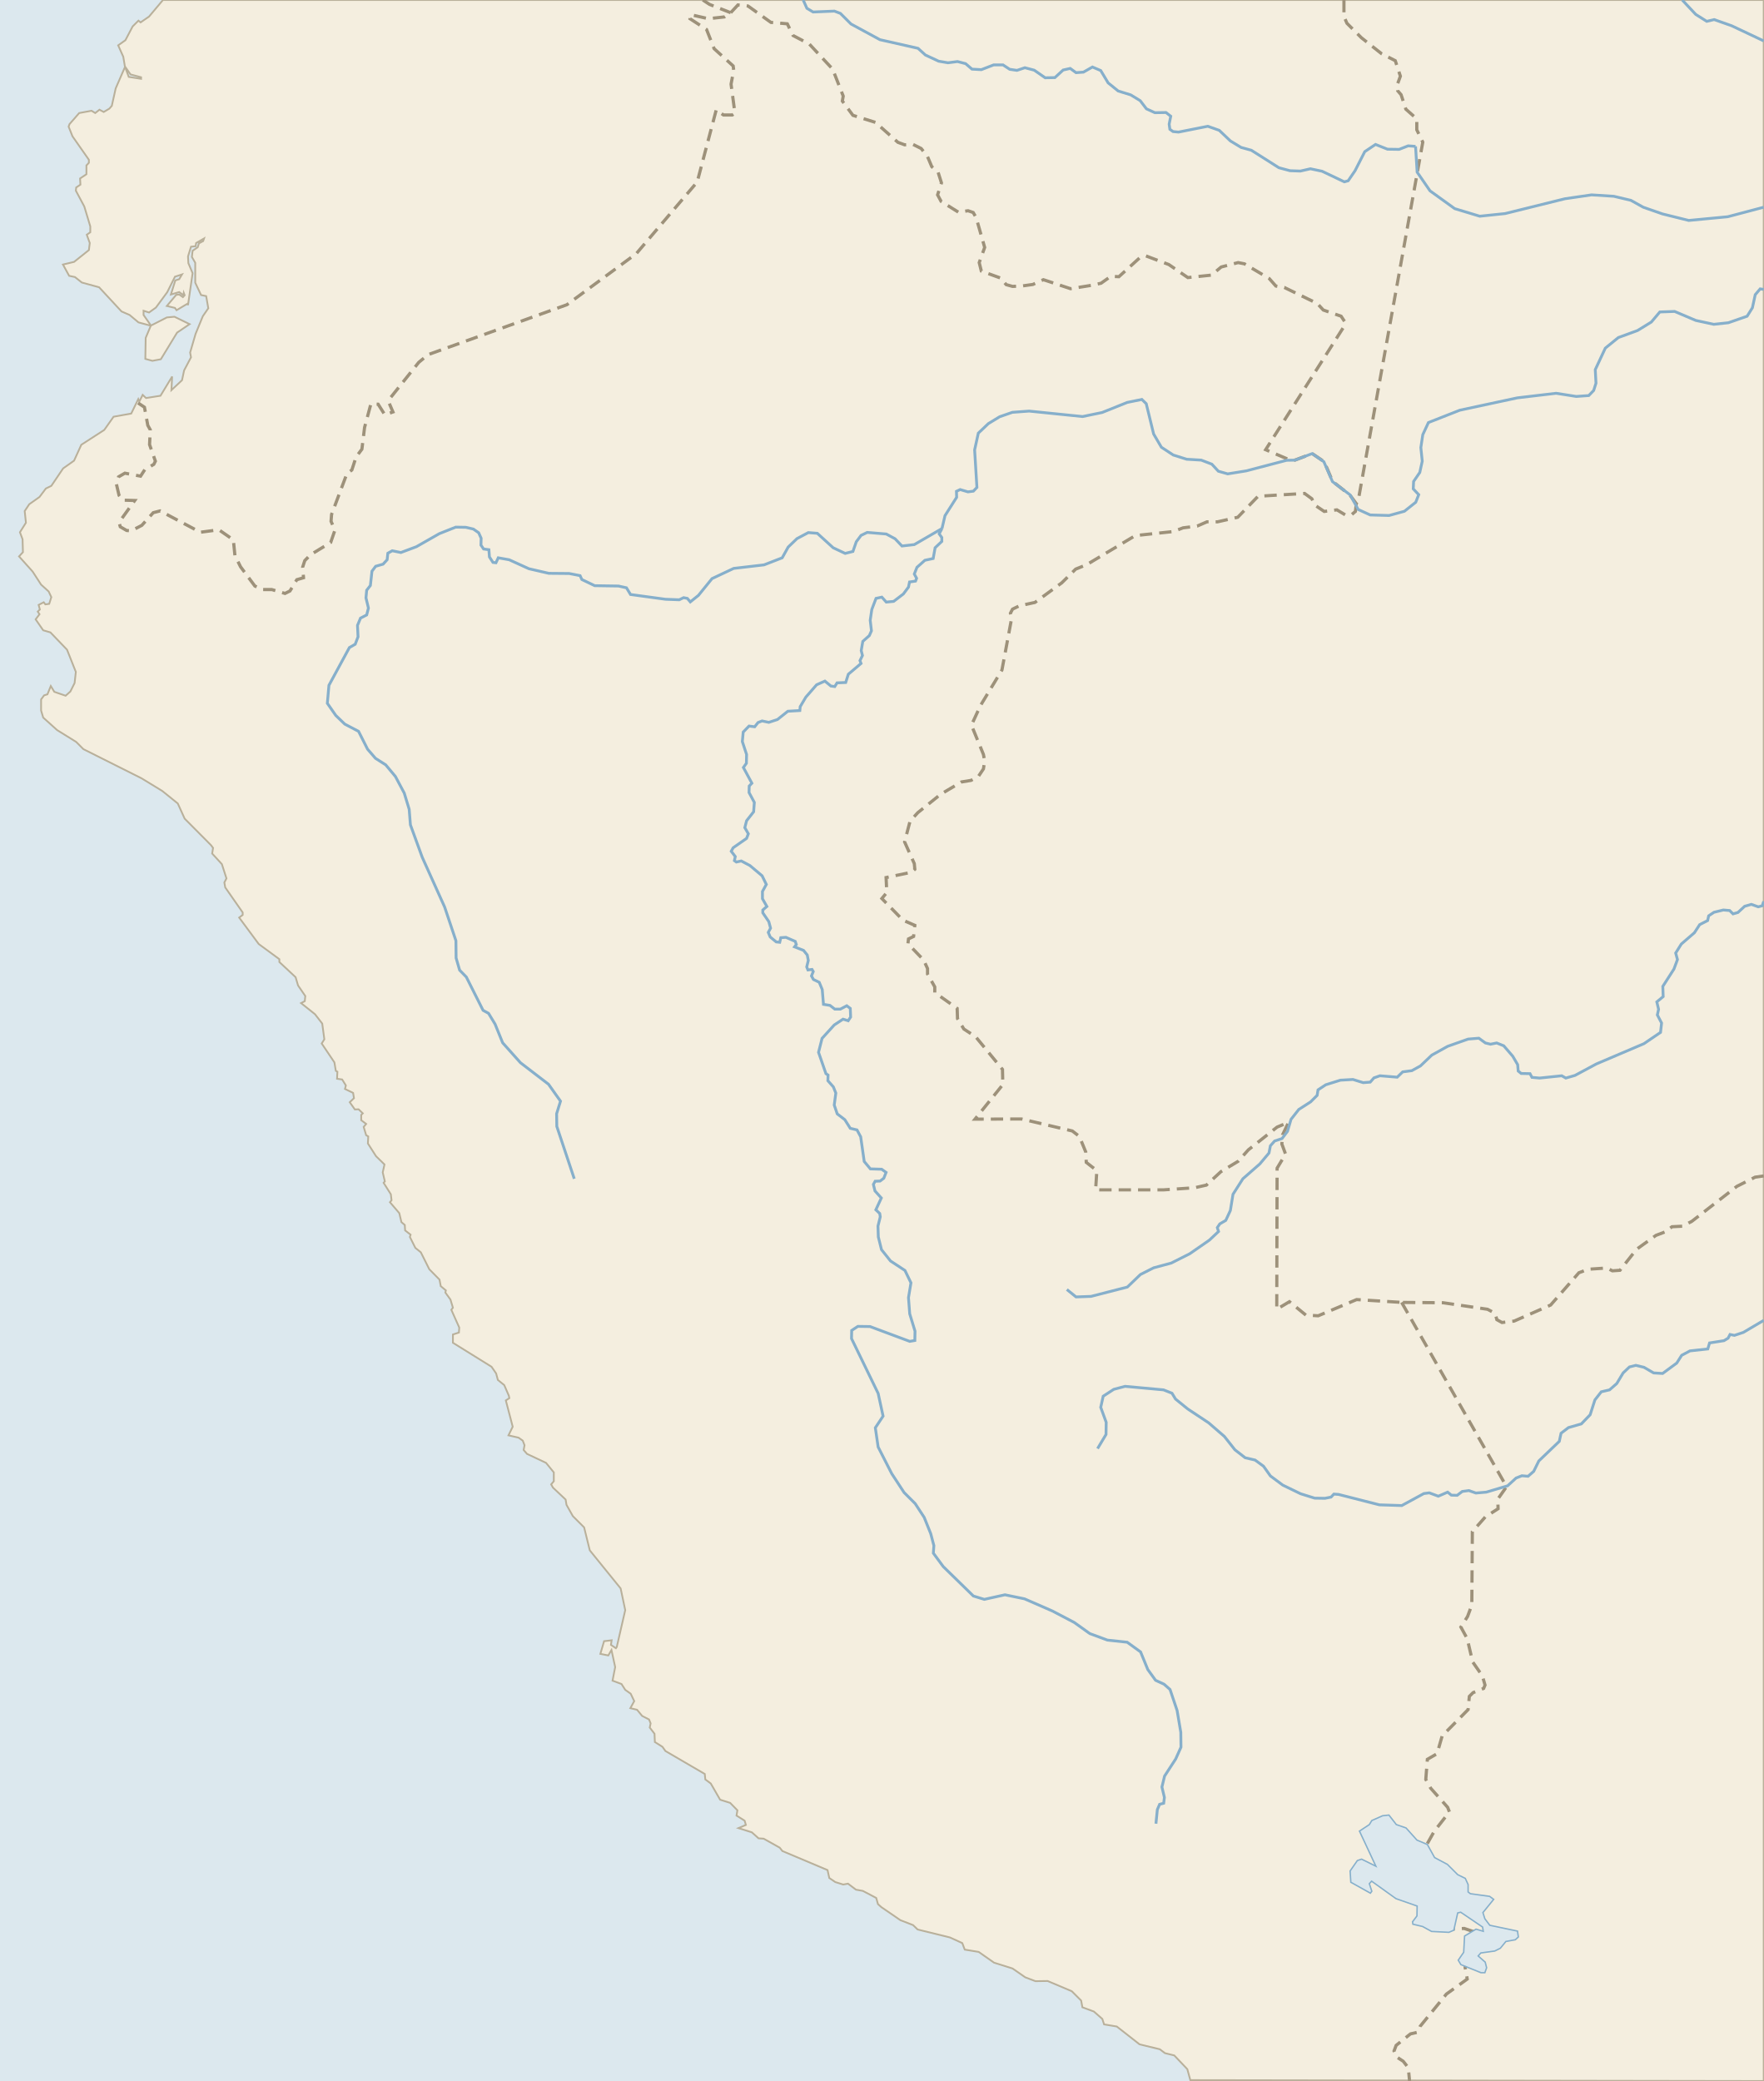
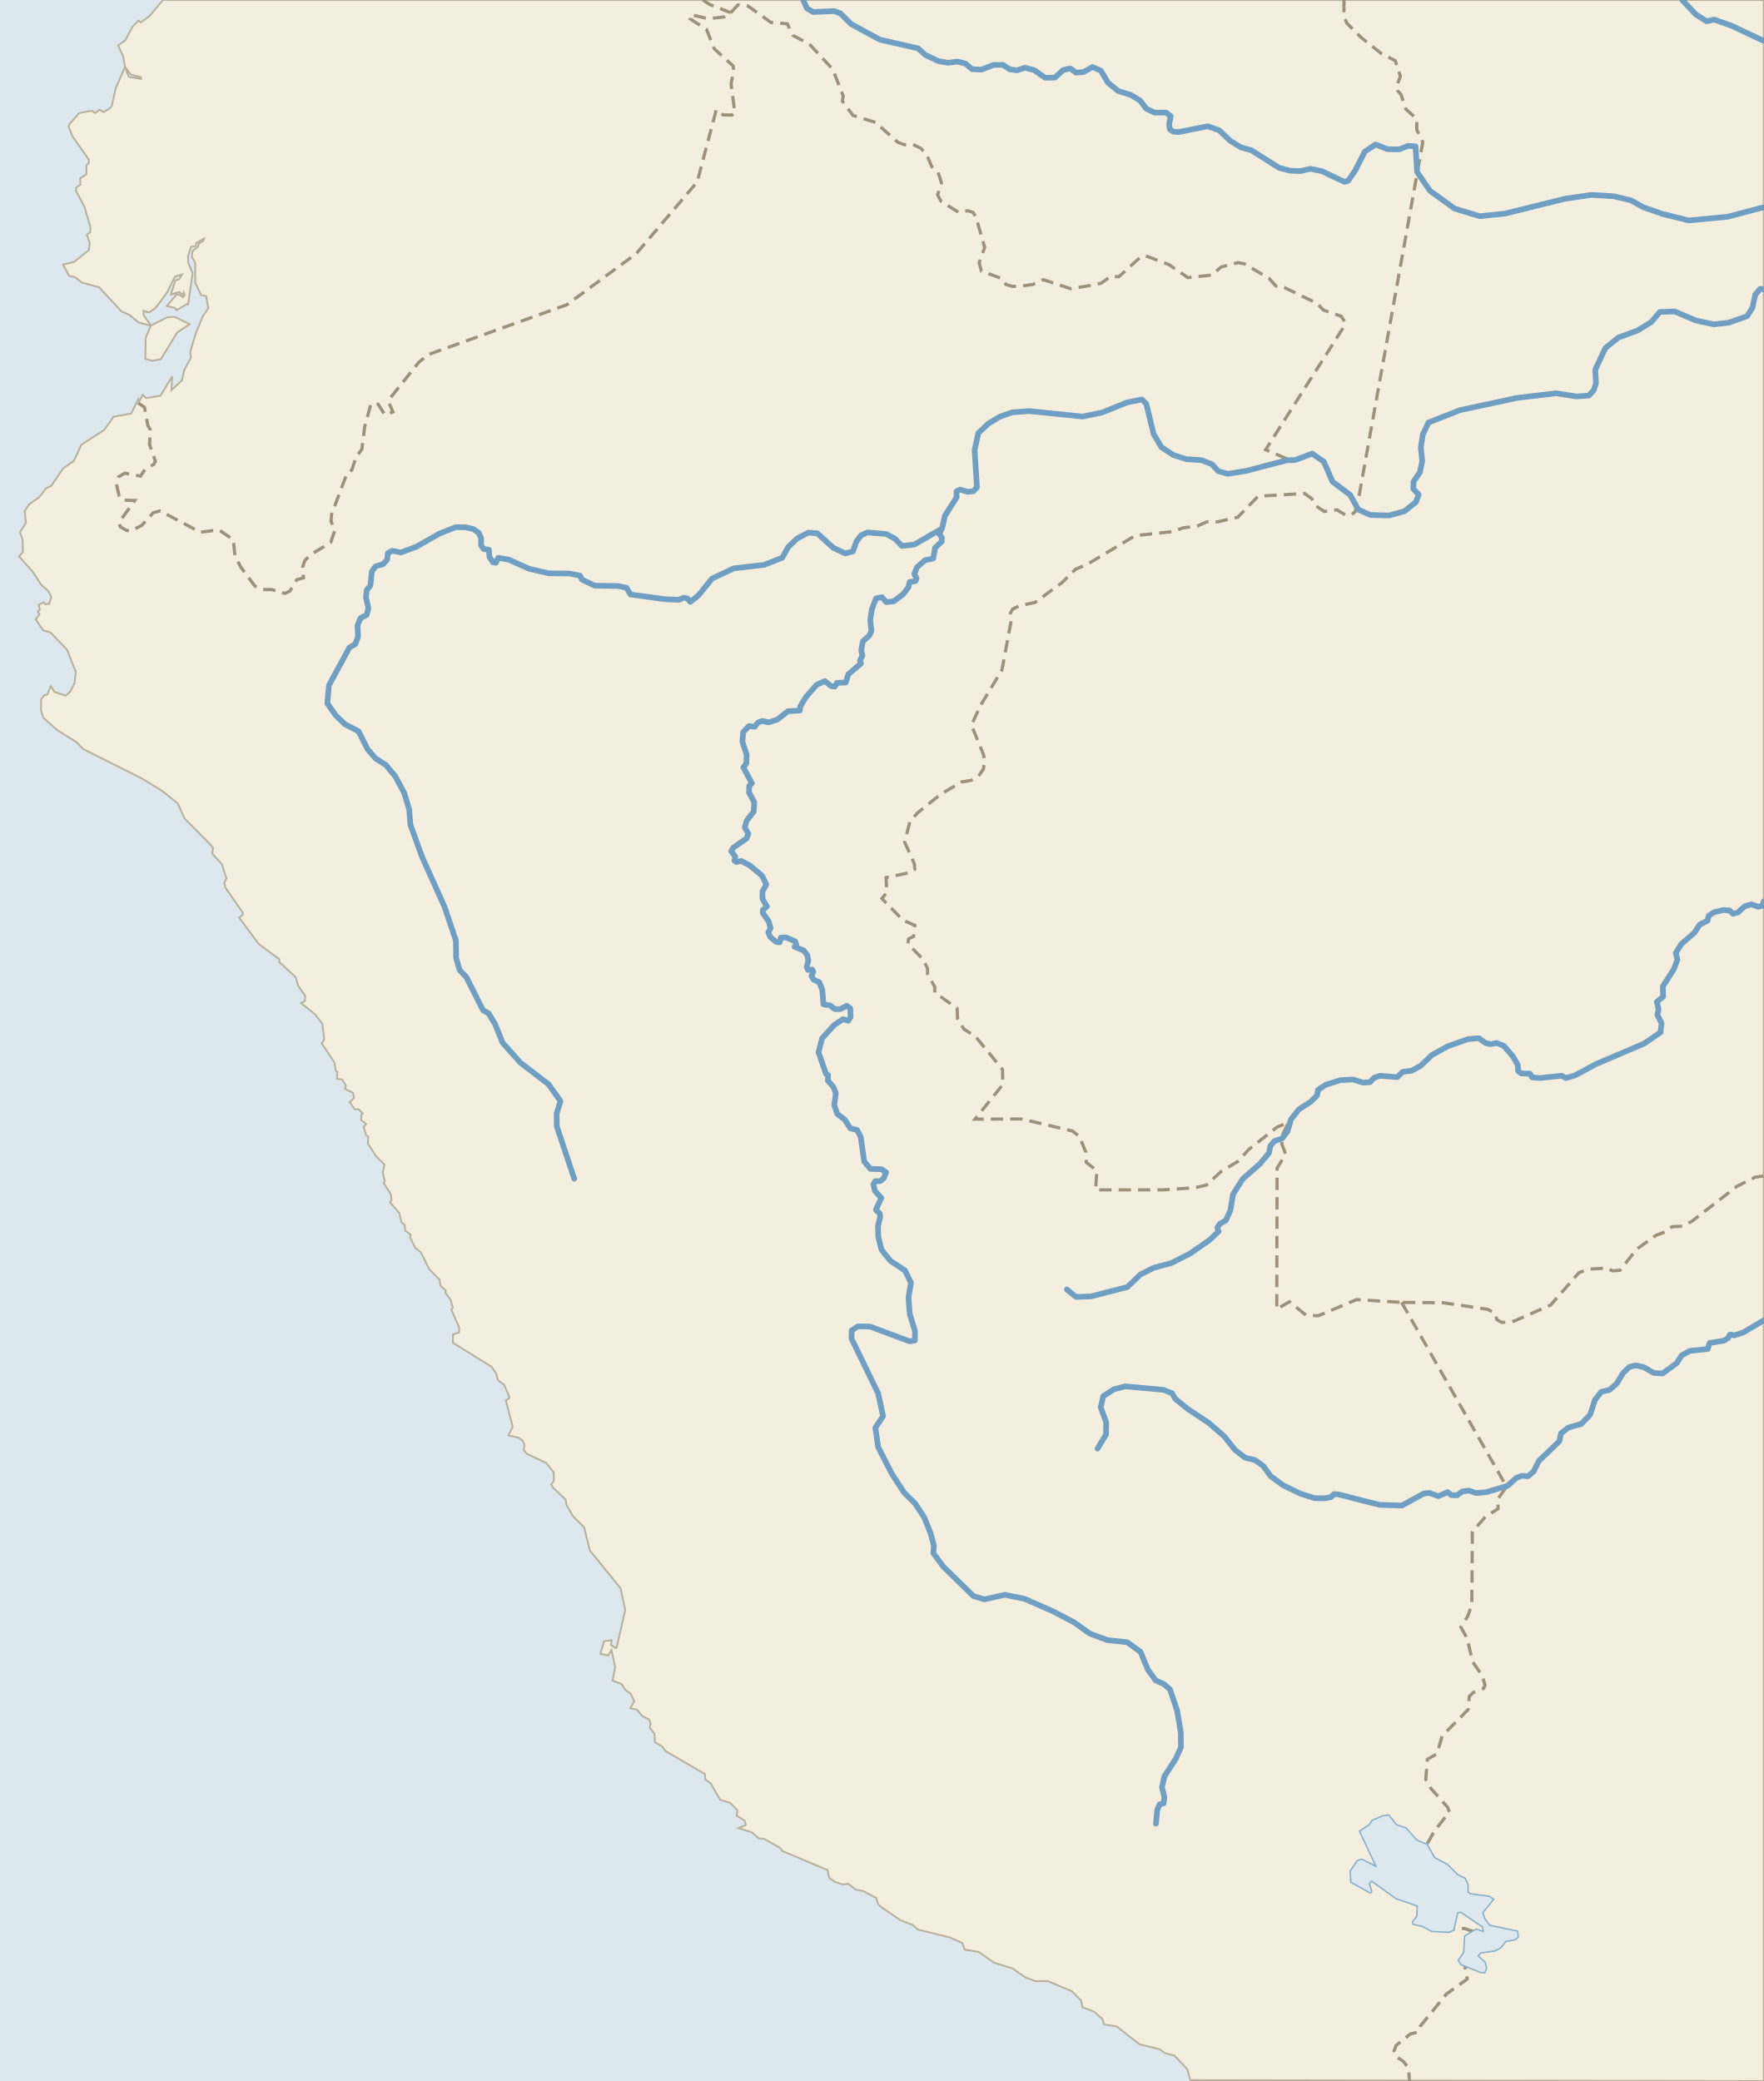
<svg xmlns="http://www.w3.org/2000/svg" viewBox="0 0 1000 1180" width="1000" height="1180">
  <rect width="1000" height="1180" fill="#dce8ee" />
  <path fill="#f4eedf" stroke="#b9b09a" stroke-width="1" d="M21.9 343.0L24.8 341.5L25.7 342.7L27.9 342.4L29.1 338.6L27.6 335.4L23.3 331.5L18.5 324.1L10.8 315.5L13.0 313.1L12.8 305.8L11.3 301.8L14.7 296.4L14.0 289.8L16.6 285.9L22.4 281.8L26.0 277.0L29.1 275.5L35.8 265.6L42.0 261.2L46.1 252.2L59.1 243.8L64.4 236.3L74.4 234.5L78.4 226.3L79.0 227.7L80.9 223.9L82.8 225.7L91.0 224.4L97.6 213.5L97.2 221.2L103.2 215.6L104.4 210.0L108.3 202.6L107.8 199.9L110.9 189.3L115.0 179.3L118.1 174.8L116.9 167.9L114.0 167.3L110.7 160.3L110.7 149.0L108.8 145.7L109.2 142.2L112.1 140.2L112.8 138.0L115.2 136.7L115.7 135.2L111.2 137.8L110.9 139.6L108.3 139.9L106.6 145.4L106.8 149.2L109.2 154.9L106.6 173.0L106.3 172.2L100.1 175.9L99.2 174.6L94.6 173.5L99.9 167.2L101.6 167.0L103.7 168.5L104.7 167.4L104.2 166.1L104.0 167.4L101.6 165.6L96.9 167.0L99.4 159.0L101.6 158.3L103.2 155.6L99.2 156.9L94.8 165.7L88.4 174.4L84.5 177.2L81.4 176.2L81.4 178.6L85.6 184.6L94.6 180.0L98.9 179.6L107.5 183.8L100.4 188.6L91.2 203.7L86.4 204.6L82.4 203.5L82.6 191.6L85.5 184.7L78.5 182.8L73.5 178.6L68.9 176.6L56.2 162.9L46.4 160.2L42.5 157.1L39.2 156.4L35.7 150.0L42.0 148.5L50.4 141.8L50.9 137.8L49.2 133.1L51.2 131.7L51.2 128.4L47.8 117.1L43.0 108.1L43.2 106.3L45.6 104.7L45.4 101.2L49.0 98.8L49.0 93.8L50.4 92.3L50.4 90.6L41.1 77.3L38.9 71.8L39.4 70.4L44.9 64.1L51.9 62.8L54.0 64.1L56.4 62.2L58.8 63.5L62.0 61.6L63.4 60.0L65.6 50.1L70.9 37.9L73.0 43.6L80.0 44.7L80.0 43.8L74.0 42.2L70.8 37.6L69.9 32.2L67.0 25.7L71.1 22.8L75.2 15.0L78.5 11.7L79.7 12.7L84.5 9.4L92.4 0.0L1000.0 0.0L1000.0 1180.0L674.9 1179.5L673.2 1173.3L665.8 1165.5L660.5 1164.2L657.6 1162.0L646.1 1159.2L633.2 1149.1L626.0 1147.9L625.0 1144.8L620.2 1140.6L613.7 1138.2L613.0 1134.4L607.7 1129.1L594.0 1123.3L587.1 1123.4L581.3 1121.2L574.1 1116.2L563.6 1112.9L554.9 1106.8L547.0 1105.5L545.6 1101.8L538.6 1098.6L520.3 1094.1L517.7 1091.6L510.5 1088.8L499.7 1081.4L497.8 1079.7L496.8 1076.2L489.2 1072.2L485.3 1071.5L480.8 1068.1L478.1 1068.6L473.6 1067.2L470.2 1064.9L469.2 1060.4L443.6 1049.6L442.1 1047.7L433.0 1042.6L430.1 1042.4L426.3 1039.0L418.7 1036.6L422.9 1034.8L422.2 1032.4L417.6 1029.5L418.1 1026.5L414.0 1022.3L408.3 1020.5L403.0 1011.3L399.9 1009.0L399.6 1005.9L377.3 992.9L375.6 990.5L371.3 987.8L371.1 983.1L368.4 979.6L368.9 977.2L368.0 975.0L364.1 973.0L361.2 969.5L357.4 968.6L359.6 964.6L357.6 960.4L354.5 958.2L352.4 954.9L347.3 953.0L348.8 945.3L346.7 935.6L344.9 938.7L340.4 937.8L342.5 930.6L346.8 930.1L346.4 932.7L349.2 934.6L349.7 933.9L354.5 913.0L351.9 900.7L334.4 879.1L331.2 866.1L324.8 859.7L321.2 853.3L320.7 850.3L313.5 843.5L312.5 841.7L314.0 839.9L314.0 834.9L309.6 829.5L298.8 824.4L296.9 822.2L297.4 819.5L296.4 816.9L294.0 815.2L288.3 813.9L290.7 809.0L286.8 794.1L288.8 792.8L288.5 791.4L285.9 785.4L282.3 782.5L281.3 778.8L278.7 775.0L256.8 761.4L256.8 756.7L260.2 755.6L260.4 752.8L255.9 742.7L256.8 741.5L255.4 736.9L252.5 732.9L252.8 731.7L249.9 729.3L249.2 725.6L243.4 719.7L238.6 710.1L235.5 707.6L232.4 701.4L232.8 700.1L229.7 697.7L229.5 694.6L227.6 693.0L226.4 687.9L221.1 681.7L222.0 680.6L221.6 677.2L217.5 670.7L218.2 669.9L217.0 664.8L218.0 660.3L213.2 655.6L208.6 648.4L208.8 644.4L207.6 643.7L206.2 639.0L207.6 637.3L204.8 635.2L204.8 632.2L205.7 631.3L203.3 629.0L201.2 629.1L198.3 625.0L200.7 622.7L200.2 619.7L195.6 617.5L196.1 615.5L194.0 612.1L191.1 611.7L191.3 607.7L190.4 607.2L189.6 602.4L182.4 591.7L183.9 589.3L182.7 580.4L178.6 575.1L170.7 568.8L172.8 567.7L173.1 564.8L169.0 558.8L167.6 554.1L158.4 545.5L158.4 543.9L146.7 535.3L135.6 520.3L137.6 518.8L137.6 517.4L127.7 503.2L127.2 500.4L128.4 498.1L125.8 490.0L120.3 484.0L120.8 480.8L119.6 479.2L104.7 464.2L100.8 455.6L92.0 448.5L80.2 441.3L47.3 424.8L43.2 420.7L32.4 414.0L24.5 406.9L23.3 402.9L23.3 396.6L25.0 394.3L26.9 393.7L28.8 389.0L30.8 392.3L37.2 394.5L39.9 392.1L42.3 387.3L43.0 381.0L38.0 368.4L28.6 358.6L24.5 357.4L20.2 351.2L22.4 348.3L21.4 346.8L22.6 345.6L21.9 343.0Z" />
  <path fill="none" stroke="#9d917a" stroke-width="1.8" stroke-dasharray="7 4" d="M769.0 285.6L768.5 290.0L766.4 291.8L763.0 292.1L758.0 289.1L750.8 290.0L745.5 286.4L743.8 282.8L739.7 279.8L713.3 281.4L701.8 293.3L690.3 295.9L684.3 295.9L678.8 298.3L670.8 299.3L665.3 301.4L643.7 303.7L616.1 320.2L609.9 322.7L602.0 330.5L586.8 341.6L578.0 343.5L574.1 345.4L572.9 347.7L573.6 350.5L568.1 379.9L555.9 400.1L550.8 411.2L557.6 427.8L558.3 431.5L557.6 436.0L554.9 440.0L550.6 442.5L545.1 443.4L533.3 450.4L520.4 460.8L516.0 465.6L512.9 477.4L518.4 489.7L518.7 492.9L516.8 494.6L502.4 497.6L502.8 506.1L500.0 509.5L512.0 521.8L518.7 524.7L518.0 531.0L515.1 532.4L514.8 535.1L523.7 544.4L525.9 549.2L525.9 552.3L530.0 559.6L530.0 562.8L542.7 571.8L542.9 577.6L546.5 583.5L553.2 587.9L568.4 606.4L568.6 615.0L552.8 634.6L579.2 634.5L608.0 641.3L612.0 644.4L615.6 653.2L615.9 659.1L621.9 663.8L621.2 674.6L623.8 674.7L659.6 674.7L677.3 673.5L684.0 672.0L692.2 664.4L702.0 658.5L707.8 652.0L724.1 639.1L730.6 636.4L727.2 643.5L726.8 648.7L728.9 654.4L724.1 662.4L723.9 742.4L731.1 738.1L740.4 745.7L747.4 746.1L769.2 736.9L794.7 738.5M794.7 738.5L854.2 843.0L849.2 850.1L849.4 855.5L842.2 860.1L834.8 868.5L834.5 910.1L832.1 916.6L828.3 922.6L831.9 929.2L835.0 942.4L840.5 950.3L842.0 955.5L841.2 957.4L835.2 959.8L833.1 961.9L832.4 969.4L817.7 984.3L814.8 994.4L809.3 997.6L808.4 1009.0L811.2 1014.0L820.8 1024.8L821.8 1027.4L813.2 1038.4L805.5 1052.1L805.2 1054.6L818.9 1088.9L824.4 1093.8L830.2 1093.5L839.1 1096.5L843.4 1099.9L843.9 1101.7L832.8 1108.1L831.2 1110.9L830.7 1115.5L831.9 1122.2L820.1 1130.7L805.2 1149.0L804.0 1152.3L799.7 1153.3L791.6 1159.8L790.4 1163.0L791.6 1166.2L795.6 1168.8L798.5 1172.5L799.2 1180.0M78.3 228.5L81.9 230.9L83.8 241.2L85.2 243.7L84.8 252.1L88.1 261.5L87.2 263.3L82.1 266.3L79.7 270.0L70.8 268.3L67.2 270.4L66.0 274.5L67.5 280.9L69.6 283.6L76.4 283.8L67.5 296.2L68.2 298.7L71.8 300.8L74.4 301.0L80.4 297.9L86.9 290.7L90.8 289.7L113.6 301.8L124.1 300.4L132.3 306.1L133.2 315.0L136.4 321.4L144.5 332.3L148.8 334.3L154.1 334.3L161.6 336.5L164.4 335.1L168.3 328.7L172.1 327.6L171.6 321.6L172.8 317.9L176.0 314.6L187.5 307.6L189.9 300.6L187.7 295.6L188.0 291.7L196.6 268.8L199.5 266.5L201.9 259.1L205.2 254.7L206.7 242.4L210.3 229.0L214.4 229.2L218.2 235.2L222.8 233.6L220.4 228.0L221.1 225.9L237.4 205.5L242.7 201.1L321.4 172.8L360.8 143.8L395.3 103.2L406.1 62.3L410.2 65.2L415.2 65.2L416.7 64.2L414.5 47.7L416.0 39.8L415.7 37.4L404.9 27.6L400.6 16.7L391.2 10.6L391.5 8.3L401.6 10.6L410.7 9.6L414.3 7.2M414.3 7.2L418.4 2.8L424.1 3.4L437.1 12.7L446.4 13.5L449.6 20.1L458.9 25.0L472.1 39.2L478.1 54.5L477.6 57.3L483.6 65.4L496.4 69.4L509.1 80.7L512.9 82.1L517.7 81.9L522.3 84.2L525.9 88.8L528.3 94.5L531.9 97.7L533.8 103.7L531.6 110.5L533.6 114.2L543.4 120.3L548.9 119.5L551.8 120.5L553.5 123.5L558.3 140.3L555.2 148.9L556.4 153.7L567.4 157.7L570.5 161.4L574.1 162.4L579.2 162.2L585.6 161.3L591.6 158.6L607.0 163.7L618.8 161.8L624.3 160.6L629.8 156.7L634.4 156.9L646.4 146.0L649.7 145.1L662.7 150.0L673.5 157.4L686.9 156.0L692.4 151.4L702.0 148.9L705.6 149.6L719.6 157.9L723.4 162.2L728.2 163.0L746.9 172.1L750.3 175.8L760.4 179.3L762.3 182.2L761.8 185.5L717.6 255.0L731.3 260.8L734.2 260.9L744.0 257.2L750.8 261.8L755.6 273.0L765.4 280.7L769.0 285.6M398.5 0.0L402.3 2.5L414.3 7.2M762.0 0.0L762.0 9.3L763.7 13.2L771.9 21.4L783.4 30.5L791.1 34.4L794.0 43.2L792.0 48.7L792.5 51.5L794.4 53.7L797.1 61.9L803.3 67.4L803.3 73.6L806.7 80.6L770.2 283.2L769.0 285.6M1000.0 666.8L995.1 667.5L984.8 672.7L959.3 692.5L954.0 695.3L948.0 695.6L944.4 698.4L938.9 700.5L927.9 708.4L918.5 720.3L914.2 720.6L911.1 719.0L900.5 719.7L895.2 721.7L879.2 740.0L858.5 749.1L851.6 749.9L848.7 748.3L847.7 744.7L843.4 742.4L818.2 738.7L794.7 738.5" />
-   <path fill="none" stroke="#86afcb" stroke-width="1.6" d="M1000.0 164.1L998.0 163.8L995.2 167.1L993.6 174.5L990.6 179.3L980.0 183.0L971.7 183.9L961.5 181.7L949.5 176.6L941.1 176.9L936.3 182.6L928.5 187.4L917.6 191.4L910.2 197.4L904.5 209.6L904.9 217.3L903.6 221.4L900.8 224.3L893.7 224.8L882.3 223.0L860.3 225.6L827.7 232.6L809.9 239.6L806.7 246.5L805.6 253.8L806.4 261.5L805.0 267.9L801.5 273.0L801.3 277.2L804.4 280.5L802.7 284.8L796.3 289.9L787.6 292.3L776.9 292.0L770.1 288.9L765.5 280.6L755.5 273.1L750.6 261.8L744.0 257.2L734.3 260.9L729.5 261.0L706.6 267.0L696.1 268.7L690.8 267.2L687.1 263.2L681.1 260.9L672.8 260.4L665.2 258.0L658.5 253.6L654.1 246.1L649.9 228.9L647.4 226.5L639.1 228.2L624.9 233.9L613.8 236.2L583.5 233.1L574.0 233.8L566.8 236.3L560.4 240.2L554.7 245.6L552.6 255.1L553.9 276.4L551.9 278.5L548.8 278.9L544.4 277.6L542.3 278.6L542.4 282.0L535.8 292.4L534.1 299.7M455.4 0.0L457.5 4.7L461.0 6.8L473.1 6.3L476.5 7.6L482.5 13.6L498.9 22.5L520.5 27.4L524.7 31.2L532.2 34.7L537.5 35.6L542.9 34.9L547.5 36.1L551.1 39.2L556.4 39.5L563.4 36.8L568.7 36.8L572.5 39.3L576.6 39.9L581.1 38.4L586.4 39.8L592.6 44.1L598.1 44.0L602.8 39.7L606.8 38.8L610.1 41.2L614.3 40.9L619.4 38.0L624.1 40.0L628.3 47.0L634.0 51.6L641.1 53.8L646.5 57.1L650.0 61.7L654.8 63.9L661.1 63.8L663.8 65.9L662.9 70.4L663.3 73.3L665.1 74.6L668.2 74.9L684.8 71.6L691.3 73.9L697.6 79.9L703.7 83.6L709.5 85.2L725.1 95.1L731.4 96.8L737.3 97.0L743.0 95.7L749.6 97.1L762.2 103.1L764.4 102.5L768.3 96.8L773.8 86.0L779.9 81.9L786.7 84.6L793.3 84.7L798.4 82.7L802.6 83.0M802.6 83.0L803.5 97.6L810.8 108.2L824.8 118.3L839.0 122.6L853.4 121.1L887.3 112.7L902.4 110.5L915.0 111.3L924.7 113.6L931.7 117.5L942.6 121.3L957.5 125.0L979.6 122.9L1000.0 117.5M622.3 821.4L627.1 813.4L627.2 806.5L624.1 798.0L625.5 791.7L631.5 787.8L637.9 786.1L659.7 788.1L664.5 790.0L666.5 793.3L673.4 798.9L685.3 806.8L694.2 814.5L700.2 822.1L706.0 826.6L711.6 827.9L716.4 831.4L720.3 836.9L727.3 842.1L737.4 847.0L745.4 849.5L751.2 849.6L754.7 848.9L756.3 847.2L759.0 847.4L782.1 853.3L794.8 853.7L807.3 846.9L810.4 846.5L815.5 848.4L820.8 846.1L822.9 847.8L826.2 847.9L829.1 845.7L832.8 845.2L836.8 846.6L842.7 846.1L854.8 842.5L859.6 838.1L862.9 836.8L866.4 837.1L869.6 834.3L872.5 828.4L884.1 817.3L885.1 812.7L889.3 809.5L896.6 807.4L901.6 802.2L904.3 793.8L907.9 789.2L912.6 788.1L916.7 784.5L920.3 778.5L923.9 775.1L927.5 774.2L932.1 775.3L937.6 778.5L942.7 778.8L950.7 772.9L953.5 768.5L958.2 766.0L968.3 764.9L969.3 761.5L977.5 760.2L979.8 758.8L980.9 756.7L983.4 757.2L988.5 755.5L1000.0 748.7M325.6 668.4L315.7 638.7L315.6 631.5L317.8 624.4L311.0 614.8L295.1 602.6L285.0 591.3L280.7 580.7L277.0 574.6L273.9 572.9L264.4 554.0L260.6 550.1L258.6 543.2L258.5 533.4L252.1 514.3L239.4 486.1L232.7 467.7L232.0 458.9L229.2 449.7L224.2 440.3L218.7 433.7L212.9 430.0L208.4 424.8L203.3 414.7L195.5 410.6L190.4 405.7L185.6 398.8L186.5 388.6L198.1 367.2L201.4 365.3L203.0 361.1L202.7 354.6L204.4 350.5L207.9 348.7L208.9 344.8L207.5 339.0L207.9 334.7L210.0 332.0L210.9 323.9L213.0 321.1L217.2 319.9L219.5 317.4L219.9 313.7L222.4 312.3L227.3 313.3L236.1 310.0L249.1 302.6L258.4 298.9L264.1 299.0L268.4 300.0L271.4 302.1L272.8 305.2L272.7 309.1L274.2 311.3L277.2 311.7L277.5 315.8L279.5 318.9L281.2 319.1L282.5 316.3L288.7 317.4L299.9 322.5L311.2 325.1L322.7 325.2L328.9 326.4L329.9 328.6L337.2 332.1L350.7 332.3L355.2 333.3L357.5 337.1L377.3 339.8L385.1 340.1L387.6 338.9L389.7 339.3L391.4 341.3L396.0 337.6L403.7 328.1L416.0 322.3L433.2 320.3L443.5 316.3L446.9 310.2L451.9 305.4L458.3 302.0L463.4 302.4L472.4 310.6L479.2 313.8L483.6 312.7L485.5 307.2L488.2 303.6L491.7 301.9L502.5 302.8L507.5 305.5L511.4 309.6L518.4 308.8L534.1 299.7M953.8 0.0L961.5 8.2L967.7 12.1L971.9 11.1L981.8 14.6L1000.0 23.2M604.9 731.2L610.1 735.4L618.6 735.1L639.2 729.8L646.6 722.7L654.1 718.9L664.1 716.2L674.6 710.9L685.7 703.2L690.9 698.3L690.2 696.1L691.6 694.0L695.0 692.0L697.6 686.4L699.1 677.2L704.7 668.4L714.3 660.0L719.5 653.8L720.3 649.7L722.7 647.0L726.9 645.6L730.0 641.5L732.0 634.7L736.4 629.1L743.1 624.8L746.8 621.1L747.3 618.0L751.7 615.1L760.0 612.5L767.1 612.1L772.9 613.9L776.9 613.6L779.0 611.2L782.4 610.0L792.2 610.8L795.3 607.8L800.5 607.1L805.4 604.4L811.8 598.3L820.8 593.3L832.4 589.2L838.5 588.7L842.2 591.4L845.1 592.1L848.6 591.4L852.6 593.0L857.7 598.9L860.5 603.7L860.8 607.3L862.5 608.7L867.5 608.8L868.6 610.9L872.9 611.3L885.5 610.0L887.8 611.3L893.0 609.8L905.1 603.3L932.1 591.8L941.5 585.4L942.1 580.1L939.7 575.5L940.4 572.3L939.4 568.1L943.0 565.1L942.8 559.3L949.1 549.5L951.1 544.1L950.1 540.4L953.3 535.3L960.7 528.9L963.7 524.3L968.2 522.0L968.8 519.3L971.8 517.3L977.1 516.0L980.7 516.3L982.6 518.2L985.4 517.4L989.2 513.9L993.0 512.8L996.9 514.2L999.2 513.6L1000.0 511.1M655.4 1034.1L656.2 1026.1L657.5 1023.1L659.8 1022.5L660.2 1019.2L658.8 1013.3L660.3 1007.1L666.6 997.4L669.6 990.7L669.5 982.3L667.4 969.9L663.4 958.0L660.0 955.0L655.2 952.8L650.8 946.7L646.7 936.7L639.1 931.2L627.9 930.0L617.9 926.3L609.1 920.0L596.7 913.5L580.9 906.6L569.8 904.3L558.1 906.9L551.9 905.0L534.8 888.3L529.2 880.7L529.5 876.4L527.7 869.6L524.0 860.4L518.9 852.6L512.6 846.3L505.6 835.6L497.9 820.5L496.3 809.6L500.7 803.0L497.9 790.1L482.8 759.0L482.9 754.4L486.4 752.1L493.3 752.2L515.8 760.6L518.7 760.1L518.8 754.8L515.8 745.0L515.1 735.8L516.5 727.4L513.1 720.4L504.9 715.0L499.8 708.6L498.0 701.4L497.8 695.2L499.1 690.0L498.8 688.1L496.6 686.0L499.7 679.3L496.1 675.3L495.2 671.6L496.2 669.8L499.0 669.7L501.1 668.1L502.4 664.8L499.9 663.0L493.5 662.8L490.0 658.6L488.0 644.6L485.9 640.7L482.1 639.8L479.0 634.9L474.7 631.6L473.0 626.6L473.9 619.8L472.5 616.3L469.4 612.8L469.5 609.6L468.3 608.8L464.1 596.7L466.1 588.8L473.0 581.2L478.0 577.9L480.9 578.8L482.3 576.7L482.1 571.8L480.1 570.3L476.5 572.2L473.3 572.2L470.6 570.1L466.9 569.5L466.2 561.1L464.5 557.0L461.2 555.4L460.1 553.4L461.1 550.9L460.4 549.7L458.1 550.0L457.4 548.3L458.3 544.6L457.7 541.5L455.6 538.9L450.5 536.9L451.5 535.6L450.9 533.8L445.6 531.5L442.7 531.7L442.1 534.3L440.1 534.1L436.7 531.3L435.6 528.7L436.9 526.3L435.9 522.6L432.5 517.6L432.5 516.0L434.8 514.0L432.3 509.6L432.3 505.5L434.5 501.5L432.1 496.6L425.2 490.8L420.3 488.2L417.5 488.8L416.4 488.0L416.9 485.7L414.6 482.7L415.7 480.7L423.3 475.4L424.3 472.8L422.3 469.3L423.3 465.4L427.3 460.3L427.7 455.0L424.7 449.4L424.8 445.7L426.3 444.1L421.5 435.2L423.2 432.8L423.3 427.8L420.9 420.5L421.4 415.1L424.7 411.7L427.9 412.1L429.8 409.7L432.1 408.8L435.9 409.6L440.8 408.0L446.7 403.3L453.5 402.9L453.7 400.7L456.9 395.3L463.0 388.3L467.7 386.2L471.1 389.0L473.3 389.3L474.6 387.2L479.5 387.0L481.0 382.3L488.2 376.2L487.6 374.6L489.0 371.7L488.3 368.9L489.2 363.7L492.9 360.4L494.1 357.7L493.4 351.7L494.3 345.6L496.7 339.3L500.0 338.6L502.5 341.4L506.7 341.0L512.2 336.8L515.1 332.9L515.7 330.0L519.1 329.5L519.7 327.9L518.4 325.5L519.9 321.7L524.4 317.7L529.1 316.7L530.2 310.6L534.0 307.0L534.0 304.8L532.5 302.7L534.1 299.7" />
+   <path fill="none" stroke="#6f9fc2" stroke-width="3.2" stroke-linejoin="round" stroke-linecap="round" d="M1000.0 164.1L998.0 163.8L995.2 167.1L993.6 174.5L990.6 179.3L980.0 183.0L971.7 183.9L961.5 181.7L949.5 176.6L941.1 176.9L936.3 182.6L928.5 187.4L917.6 191.4L910.2 197.4L904.5 209.6L904.9 217.3L903.6 221.4L900.8 224.3L893.7 224.8L882.3 223.0L860.3 225.6L827.7 232.6L809.9 239.6L806.7 246.5L805.6 253.8L806.4 261.5L805.0 267.9L801.5 273.0L801.3 277.2L804.4 280.5L802.7 284.8L796.3 289.9L787.6 292.3L776.9 292.0L770.1 288.9L765.5 280.6L755.5 273.1L750.6 261.8L744.0 257.2L734.3 260.9L729.5 261.0L706.6 267.0L696.1 268.7L690.8 267.2L687.1 263.2L681.1 260.9L672.8 260.4L665.2 258.0L658.5 253.6L654.1 246.1L649.9 228.9L647.4 226.5L639.1 228.2L624.9 233.9L613.8 236.2L583.5 233.1L574.0 233.8L566.8 236.3L560.4 240.2L554.7 245.6L552.6 255.1L553.9 276.4L551.9 278.5L548.8 278.9L544.4 277.6L542.3 278.6L542.4 282.0L535.8 292.4L534.1 299.7M455.4 0.0L457.5 4.7L461.0 6.8L473.1 6.3L476.5 7.6L482.5 13.6L498.9 22.5L520.5 27.4L524.7 31.2L532.2 34.7L537.5 35.6L542.9 34.9L547.5 36.1L551.1 39.2L556.4 39.5L563.4 36.8L568.7 36.8L572.5 39.3L576.6 39.9L581.1 38.4L586.4 39.8L592.6 44.1L598.1 44.0L602.8 39.7L606.8 38.8L610.1 41.2L614.3 40.9L619.4 38.0L624.1 40.0L628.3 47.0L634.0 51.6L641.1 53.8L646.5 57.1L650.0 61.7L654.8 63.9L661.1 63.8L663.8 65.9L662.9 70.4L663.3 73.3L665.1 74.6L668.2 74.9L684.8 71.6L691.3 73.9L697.6 79.9L703.7 83.6L709.5 85.2L725.1 95.1L731.4 96.8L737.3 97.0L743.0 95.7L749.6 97.1L762.2 103.1L764.4 102.5L768.3 96.8L773.8 86.0L779.9 81.9L786.7 84.6L793.3 84.7L798.4 82.7L802.6 83.0M802.6 83.0L803.5 97.6L810.8 108.2L824.8 118.3L839.0 122.6L853.4 121.1L887.3 112.7L902.4 110.5L915.0 111.3L924.7 113.6L931.7 117.5L942.6 121.3L957.5 125.0L979.6 122.9L1000.0 117.5M622.3 821.4L627.1 813.4L627.2 806.5L624.1 798.0L625.5 791.7L631.5 787.8L637.9 786.1L659.7 788.1L664.5 790.0L666.5 793.3L673.4 798.9L685.3 806.8L694.2 814.5L700.2 822.1L706.0 826.6L711.6 827.9L716.4 831.4L720.3 836.9L727.3 842.1L737.4 847.0L745.4 849.5L751.2 849.6L754.7 848.9L756.3 847.2L759.0 847.4L782.1 853.3L794.8 853.7L807.3 846.9L810.4 846.5L815.5 848.4L820.8 846.1L822.9 847.8L826.2 847.9L829.1 845.7L832.8 845.2L836.8 846.6L842.7 846.1L854.8 842.5L859.6 838.1L862.9 836.8L866.4 837.1L869.6 834.3L872.5 828.4L884.1 817.3L885.1 812.7L889.3 809.5L896.6 807.4L901.6 802.2L904.3 793.8L907.9 789.2L912.6 788.1L916.7 784.5L920.3 778.5L923.9 775.1L927.5 774.2L932.1 775.3L937.6 778.5L942.7 778.8L950.7 772.9L953.5 768.5L958.2 766.0L968.3 764.9L969.3 761.5L977.5 760.2L979.8 758.8L980.9 756.7L983.4 757.2L988.5 755.5L1000.0 748.7M325.6 668.4L315.7 638.7L315.6 631.5L317.8 624.4L311.0 614.8L295.1 602.6L285.0 591.3L280.7 580.7L277.0 574.6L273.9 572.9L264.4 554.0L260.6 550.1L258.6 543.2L258.5 533.4L252.1 514.3L239.4 486.1L232.7 467.7L232.0 458.9L229.2 449.7L224.2 440.3L218.7 433.7L212.9 430.0L208.4 424.8L203.3 414.7L195.5 410.6L190.4 405.7L185.6 398.8L186.5 388.6L198.1 367.2L201.4 365.3L203.0 361.1L202.7 354.6L204.4 350.5L207.9 348.7L208.9 344.8L207.5 339.0L207.9 334.7L210.0 332.0L210.9 323.9L213.0 321.1L217.2 319.9L219.5 317.4L219.9 313.7L222.4 312.3L227.3 313.3L236.1 310.0L249.1 302.6L258.4 298.9L264.1 299.0L268.4 300.0L271.4 302.1L272.8 305.2L272.7 309.1L274.2 311.3L277.2 311.7L277.5 315.8L279.5 318.9L281.2 319.1L282.5 316.3L288.7 317.4L299.9 322.5L311.2 325.1L322.7 325.2L328.9 326.4L329.9 328.6L337.2 332.1L350.7 332.3L355.2 333.3L357.5 337.1L377.3 339.8L385.1 340.1L387.6 338.9L389.7 339.3L391.4 341.3L396.0 337.6L403.7 328.1L416.0 322.3L433.2 320.3L443.5 316.3L446.9 310.2L451.9 305.4L458.3 302.0L463.4 302.4L472.4 310.6L479.2 313.8L483.6 312.7L485.5 307.2L488.2 303.6L491.7 301.9L502.5 302.8L507.5 305.5L511.4 309.6L518.4 308.8L534.1 299.7M953.8 0.0L961.5 8.2L967.7 12.1L971.9 11.1L981.8 14.6L1000.0 23.2M604.9 731.2L610.1 735.4L618.6 735.1L639.2 729.8L646.6 722.7L654.1 718.9L664.1 716.2L674.6 710.9L685.7 703.2L690.9 698.3L690.2 696.1L691.6 694.0L695.0 692.0L697.6 686.4L699.1 677.2L704.7 668.4L714.3 660.0L719.5 653.8L720.3 649.7L722.7 647.0L726.9 645.6L730.0 641.5L732.0 634.7L736.4 629.1L743.1 624.8L746.8 621.1L747.3 618.0L751.7 615.1L760.0 612.5L767.1 612.1L772.9 613.9L776.9 613.6L779.0 611.2L782.4 610.0L792.2 610.8L795.3 607.8L800.5 607.1L805.4 604.4L811.8 598.3L820.8 593.3L832.4 589.2L838.5 588.7L842.2 591.4L845.1 592.1L848.6 591.4L852.6 593.0L857.7 598.9L860.5 603.7L860.8 607.3L862.5 608.7L867.5 608.8L868.6 610.9L872.9 611.3L885.5 610.0L887.8 611.3L893.0 609.8L905.1 603.3L932.1 591.8L941.5 585.4L942.1 580.1L939.7 575.5L940.4 572.3L939.4 568.1L943.0 565.1L942.8 559.3L949.1 549.5L951.1 544.1L950.1 540.4L953.3 535.3L960.7 528.9L963.7 524.3L968.2 522.0L968.8 519.3L971.8 517.3L977.1 516.0L980.7 516.3L982.6 518.2L985.4 517.4L989.2 513.9L993.0 512.8L996.9 514.2L999.2 513.6L1000.0 511.1M655.4 1034.1L656.2 1026.1L657.5 1023.1L659.8 1022.5L660.2 1019.2L658.8 1013.3L660.3 1007.1L666.6 997.4L669.6 990.7L669.5 982.3L667.4 969.9L663.4 958.0L660.0 955.0L655.2 952.8L650.8 946.7L646.7 936.7L639.1 931.2L627.9 930.0L617.9 926.3L609.1 920.0L596.7 913.5L580.9 906.6L569.8 904.3L558.1 906.9L551.9 905.0L534.8 888.3L529.2 880.7L529.5 876.4L527.7 869.6L524.0 860.4L518.9 852.6L512.6 846.3L505.6 835.6L497.9 820.5L496.3 809.6L500.7 803.0L497.9 790.1L482.8 759.0L482.9 754.4L486.4 752.1L493.3 752.2L515.8 760.6L518.7 760.1L518.8 754.8L515.8 745.0L515.1 735.8L516.5 727.4L513.1 720.4L504.9 715.0L499.8 708.6L498.0 701.4L497.8 695.2L499.1 690.0L498.8 688.1L496.6 686.0L499.7 679.3L496.1 675.3L495.2 671.6L496.2 669.8L499.0 669.7L501.1 668.1L502.4 664.8L499.9 663.0L493.5 662.8L490.0 658.6L488.0 644.6L485.9 640.7L482.1 639.8L479.0 634.9L474.7 631.6L473.0 626.6L473.9 619.8L472.5 616.3L469.4 612.8L469.5 609.6L468.3 608.8L464.1 596.7L466.1 588.8L473.0 581.2L478.0 577.9L480.9 578.8L482.3 576.7L482.1 571.8L480.1 570.3L476.5 572.2L473.3 572.2L470.6 570.1L466.9 569.5L466.2 561.1L464.5 557.0L461.2 555.4L460.1 553.4L461.1 550.9L460.4 549.7L458.1 550.0L457.4 548.3L458.3 544.6L457.7 541.5L455.6 538.9L450.5 536.9L451.5 535.6L450.9 533.8L445.6 531.5L442.7 531.7L442.1 534.3L440.1 534.1L436.7 531.3L435.6 528.7L436.9 526.3L435.9 522.6L432.5 517.6L432.5 516.0L434.8 514.0L432.3 509.6L432.3 505.5L434.5 501.5L432.1 496.6L425.2 490.8L420.3 488.2L417.5 488.8L416.4 488.0L416.9 485.7L414.6 482.7L415.7 480.7L423.3 475.4L424.3 472.8L422.3 469.3L423.3 465.4L427.3 460.3L427.7 455.0L424.7 449.4L424.8 445.7L426.3 444.1L421.5 435.2L423.2 432.8L423.3 427.8L420.9 420.5L421.4 415.1L424.7 411.7L427.9 412.1L429.8 409.7L432.1 408.8L435.9 409.6L440.8 408.0L446.7 403.3L453.5 402.9L453.7 400.7L456.9 395.3L463.0 388.3L467.7 386.2L471.1 389.0L473.3 389.3L474.6 387.2L479.5 387.0L481.0 382.3L488.2 376.2L487.6 374.6L489.0 371.7L488.3 368.9L489.2 363.7L492.9 360.4L494.1 357.7L493.4 351.7L494.3 345.6L496.7 339.3L500.0 338.6L502.5 341.4L506.7 341.0L512.2 336.8L515.1 332.9L515.7 330.0L519.1 329.5L519.7 327.9L518.4 325.5L519.9 321.7L524.4 317.7L529.1 316.7L530.2 310.6L534.0 307.0L534.0 304.8L532.5 302.7L534.1 299.7" />
  <path fill="#dce8ee" stroke="#86afcb" stroke-width="0.8" d="M806.6 1092.4L801.1 1091.1L800.9 1089.7L803.4 1086.4L803.5 1080.8L791.5 1076.6L777.7 1066.7L776.4 1068.1L777.8 1072.4L777.0 1073.5L765.9 1067.3L765.5 1060.9L769.6 1055.0L772.0 1054.2L780.1 1058.2L770.8 1038.3L776.4 1034.6L777.8 1032.3L783.9 1029.6L787.5 1029.2L791.7 1034.6L797.2 1036.5L803.4 1043.4L809.3 1045.9L813.4 1053.3L820.7 1057.2L826.5 1063.0L830.8 1065.1L832.4 1068.6L832.4 1072.8L833.7 1073.8L844.6 1075.3L846.9 1077.0L840.8 1084.5L841.9 1088.0L844.7 1091.7L860.4 1095.0L860.9 1098.3L859.2 1099.9L853.8 1100.9L850.7 1104.7L847.5 1106.3L839.6 1107.4L838.1 1109.1L842.1 1112.6L842.9 1115.8L841.9 1118.6L839.7 1118.6L828.3 1114.0L826.8 1111.5L829.9 1107.0L830.4 1097.8L836.9 1093.9L841.0 1095.1L840.6 1092.7L828.2 1084.3L826.5 1084.7L824.3 1094.5L821.5 1095.7L811.7 1095.2L806.6 1092.4Z" />
  <path fill="#cfe0ea" stroke="#86afcb" stroke-width="1" stroke-dasharray="3 3" d="" />
</svg>
